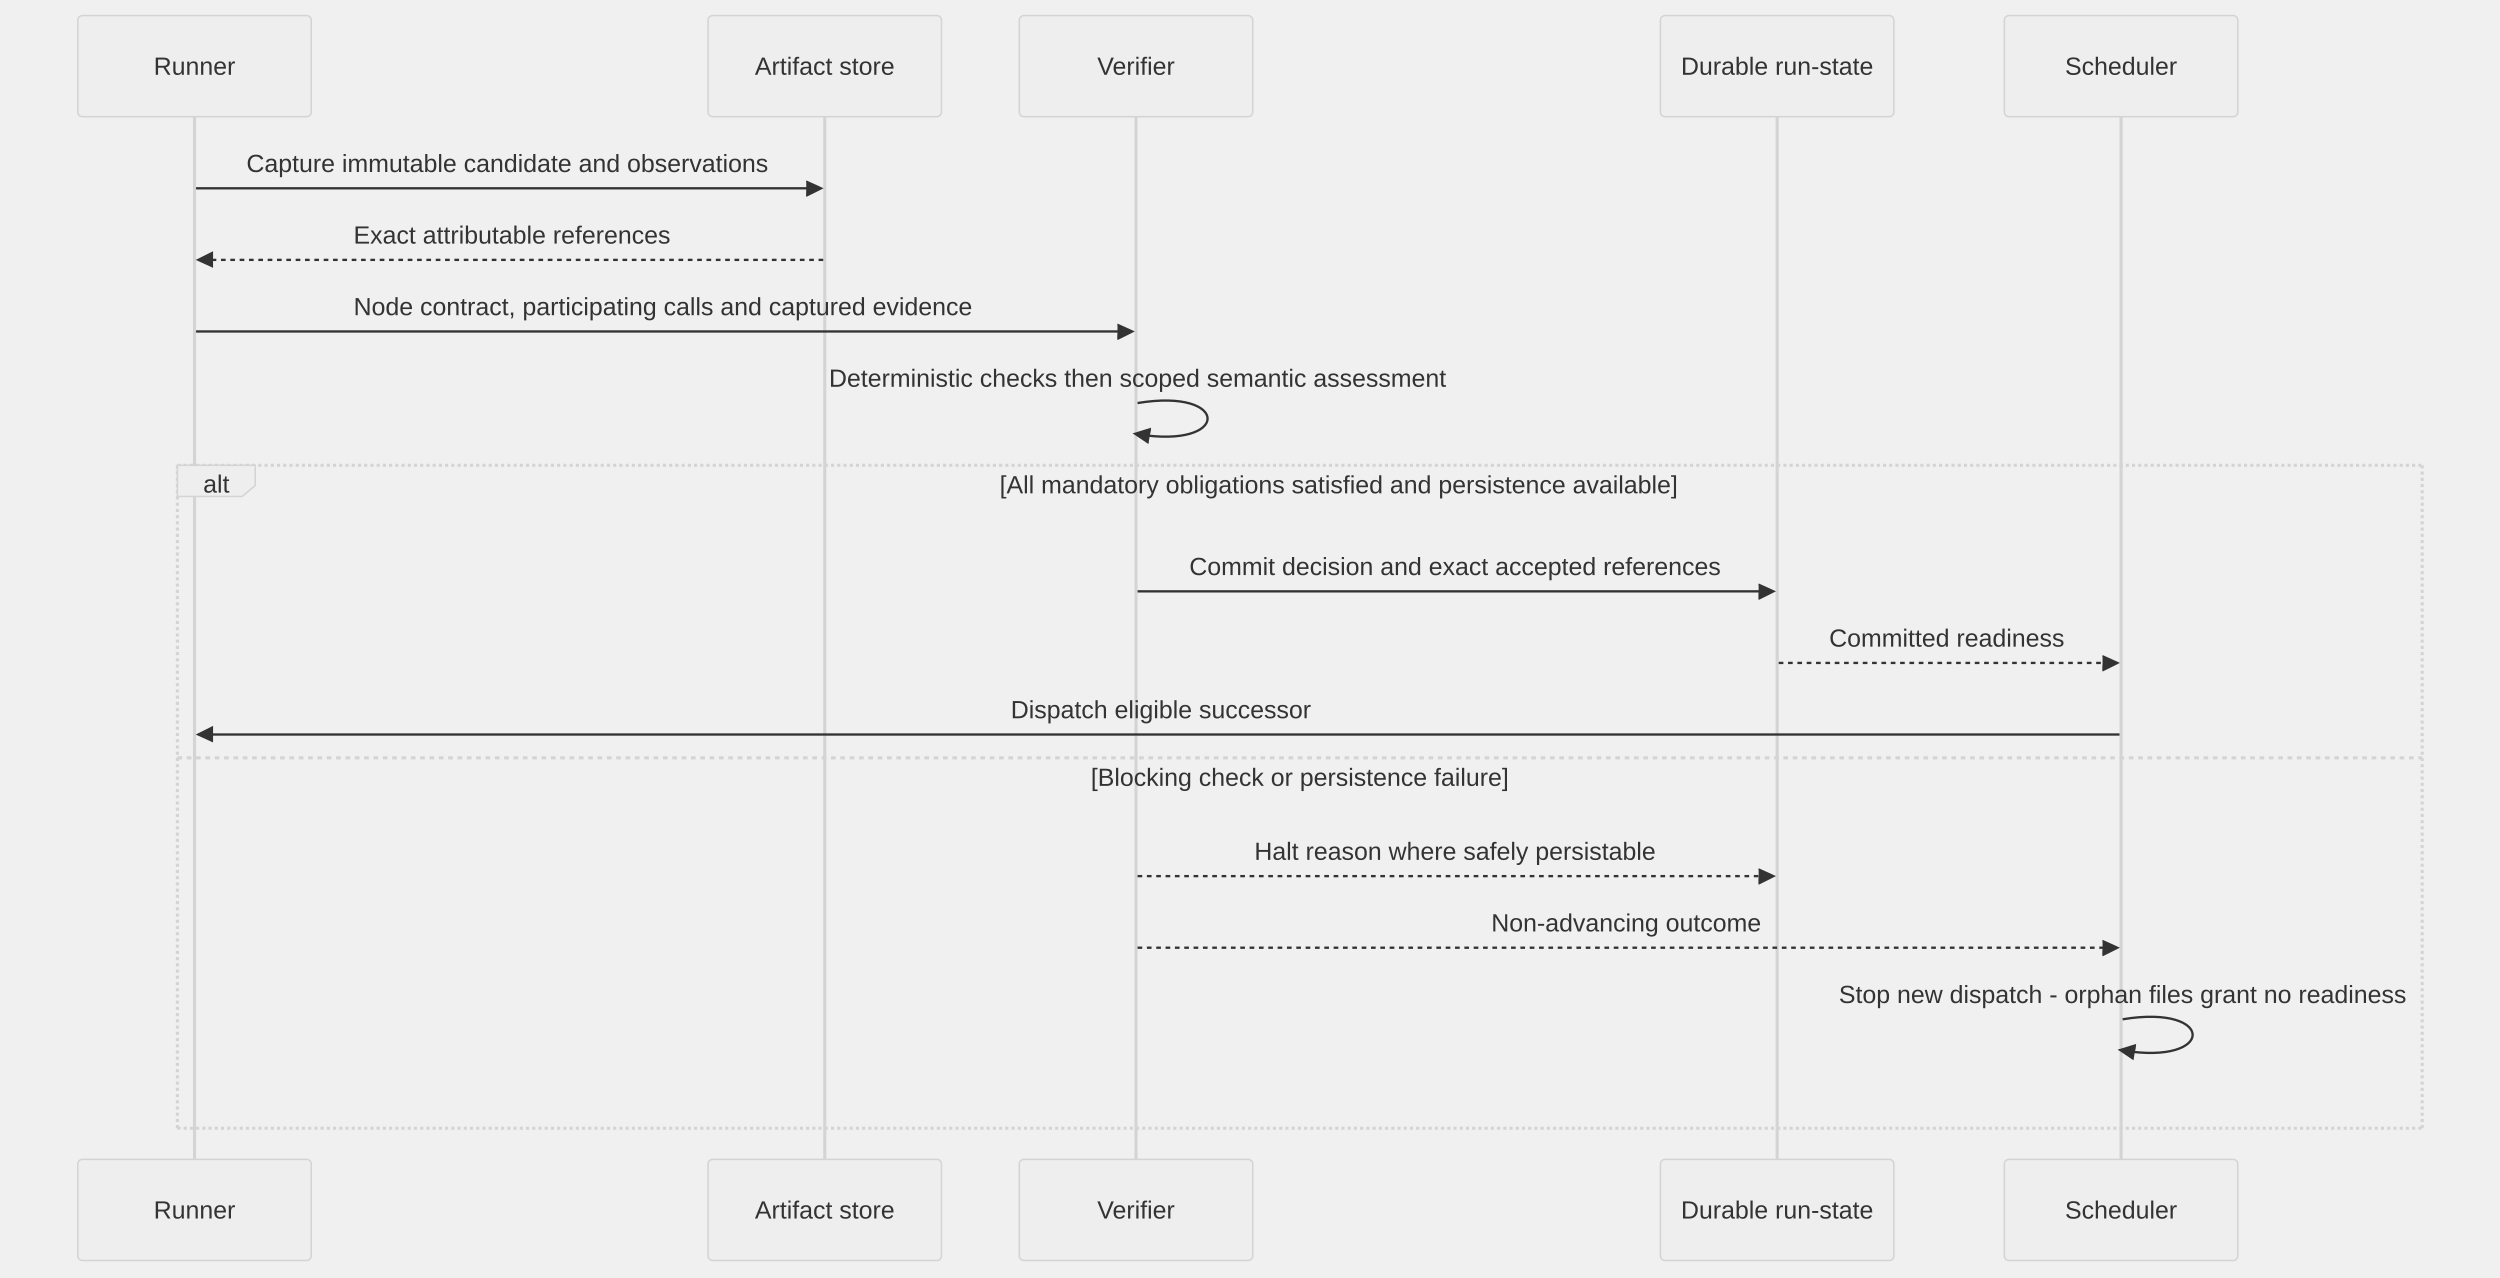
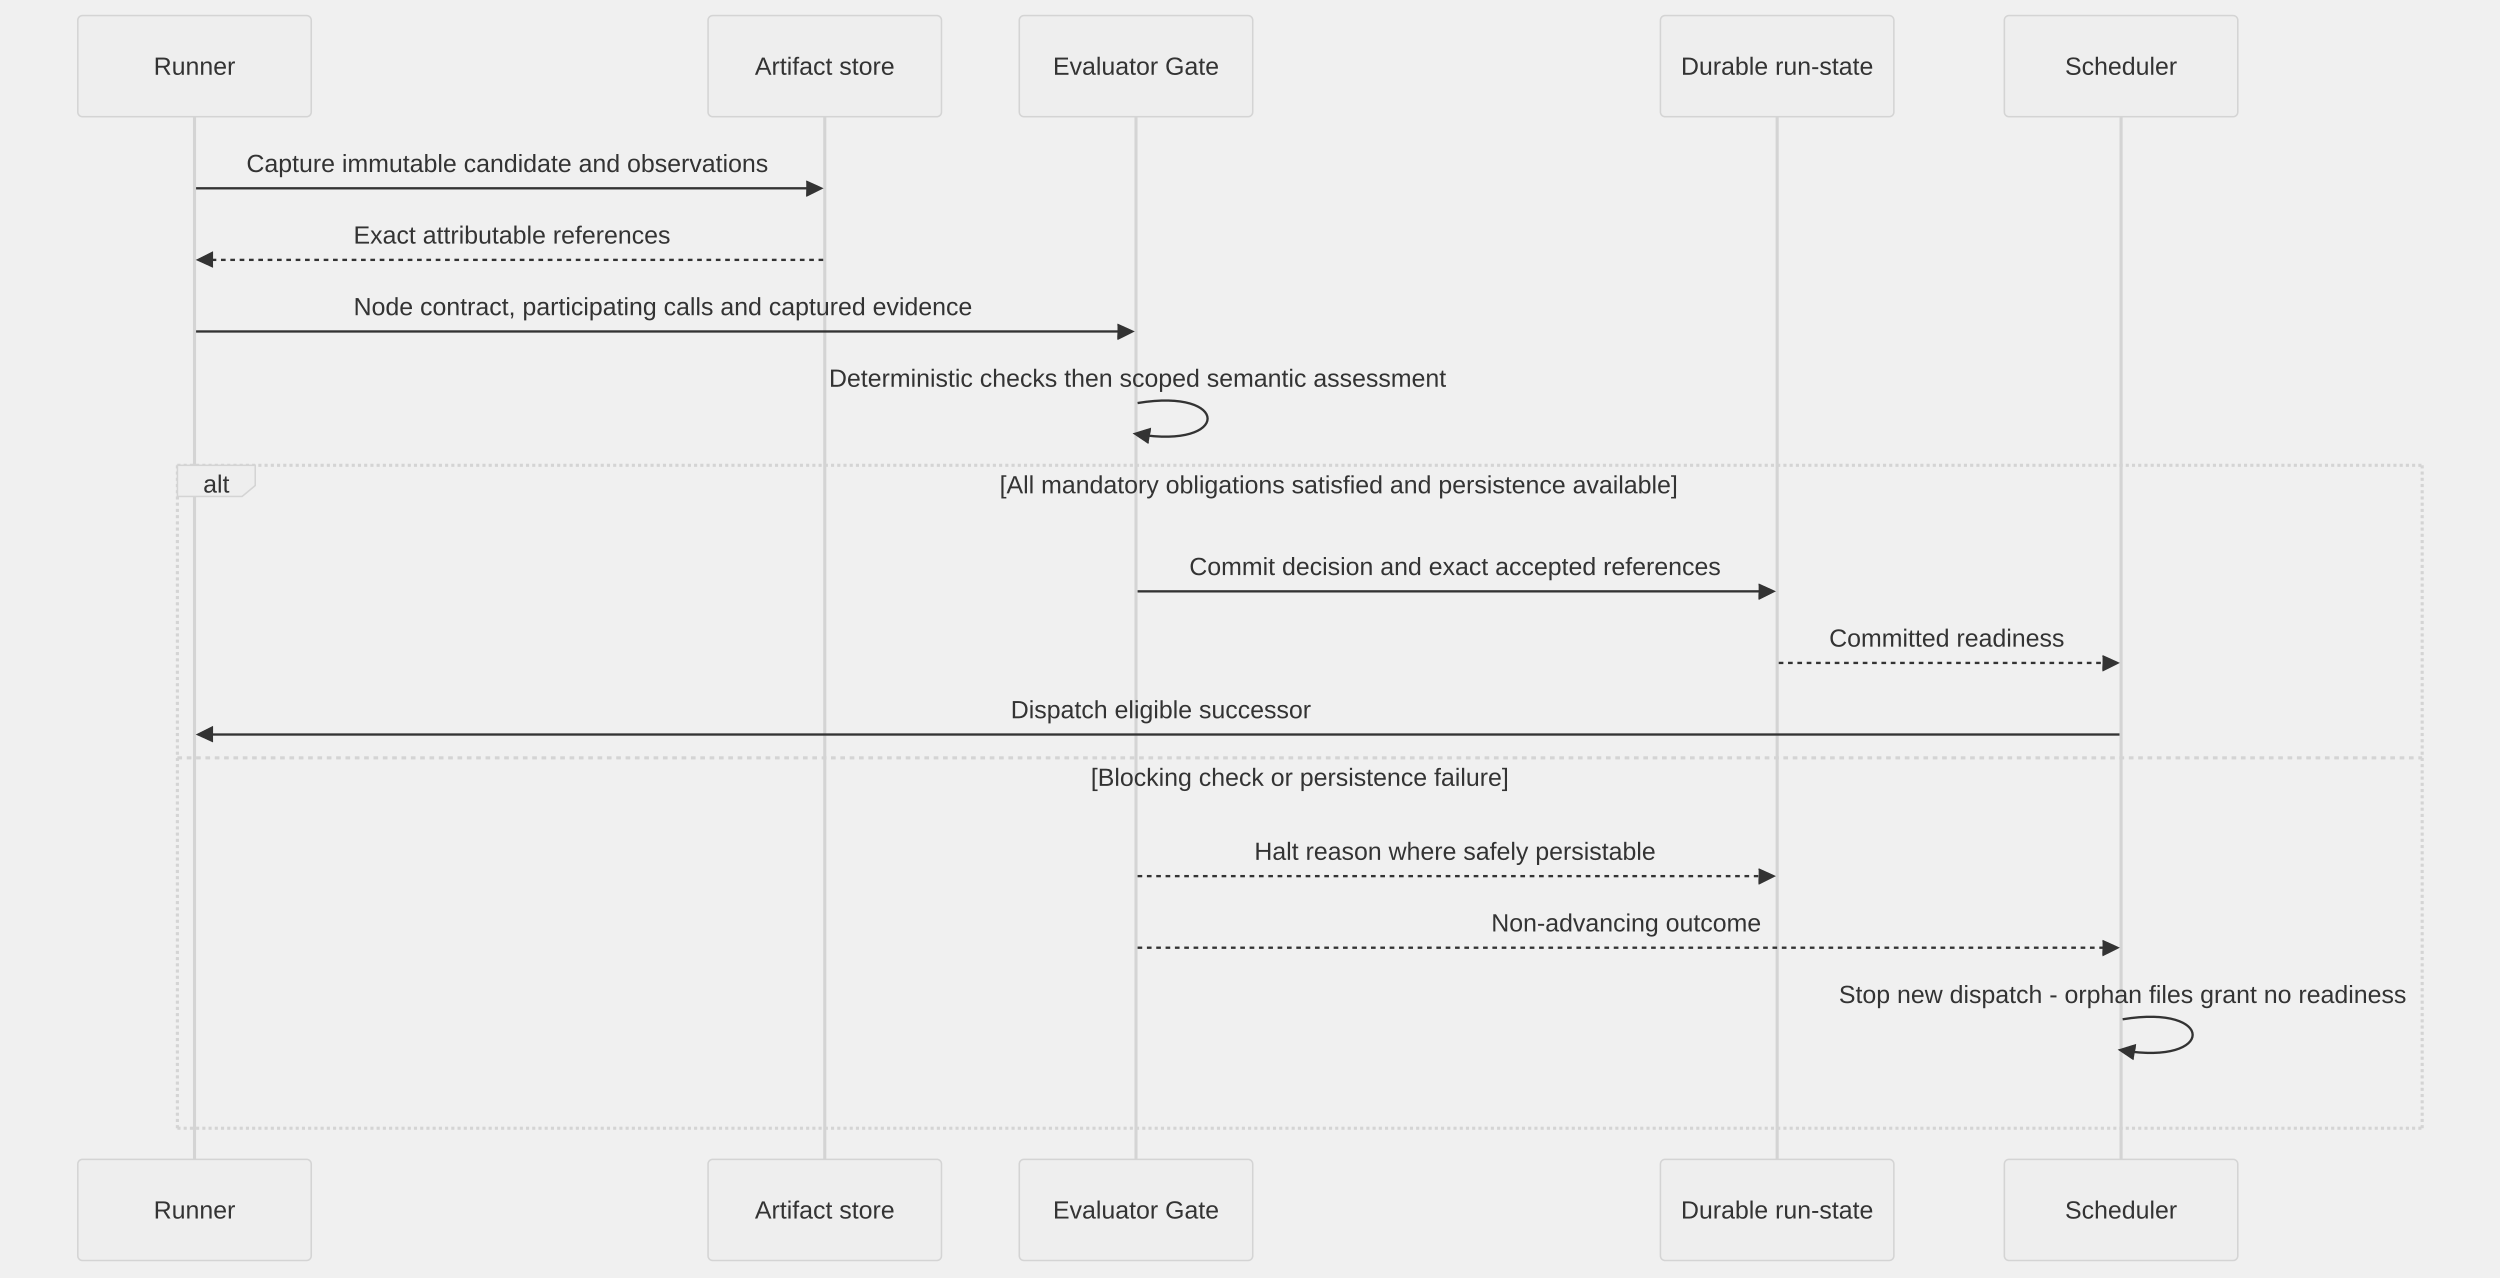
- <svg xmlns="http://www.w3.org/2000/svg" id="diagram13" width="1606.5" height="821" viewBox="-50 -10 1606.5 821" role="graphics-document document" aria-roledescription="sequence">
+ <svg xmlns="http://www.w3.org/2000/svg" id="diagram1" width="1606.5" height="821" viewBox="-50 -10 1606.5 821" role="graphics-document document" aria-roledescription="sequence">
  <g>
    <rect x="1238" y="735" fill="#eaeaea" stroke="#666" width="150" height="65" name="H" rx="3" ry="3" class="actor actor-bottom" />
    <text x="1313" y="767.5" dominant-baseline="central" alignment-baseline="central" class="actor actor-box" style="text-anchor: middle; font-size: 16px; font-weight: 400; font-family: Arial;">
      <tspan x="1313" dy="0">Scheduler</tspan>
    </text>
  </g>
  <g>
    <rect x="1017" y="735" fill="#eaeaea" stroke="#666" width="150" height="65" name="S" rx="3" ry="3" class="actor actor-bottom" />
    <text x="1092" y="767.5" dominant-baseline="central" alignment-baseline="central" class="actor actor-box" style="text-anchor: middle; font-size: 16px; font-weight: 400; font-family: Arial;">
      <tspan x="1092" dy="0">Durable run-state</tspan>
    </text>
  </g>
  <g>
    <rect x="605" y="735" fill="#eaeaea" stroke="#666" width="150" height="65" name="V" rx="3" ry="3" class="actor actor-bottom" />
    <text x="680" y="767.5" dominant-baseline="central" alignment-baseline="central" class="actor actor-box" style="text-anchor: middle; font-size: 16px; font-weight: 400; font-family: Arial;">
-       <tspan x="680" dy="0">Verifier</tspan>
+       <tspan x="680" dy="0">Evaluator Gate</tspan>
    </text>
  </g>
  <g>
    <rect x="405" y="735" fill="#eaeaea" stroke="#666" width="150" height="65" name="F" rx="3" ry="3" class="actor actor-bottom" />
    <text x="480" y="767.5" dominant-baseline="central" alignment-baseline="central" class="actor actor-box" style="text-anchor: middle; font-size: 16px; font-weight: 400; font-family: Arial;">
      <tspan x="480" dy="0">Artifact store</tspan>
    </text>
  </g>
  <g>
    <rect x="0" y="735" fill="#eaeaea" stroke="#666" width="150" height="65" name="R" rx="3" ry="3" class="actor actor-bottom" />
    <text x="75" y="767.5" dominant-baseline="central" alignment-baseline="central" class="actor actor-box" style="text-anchor: middle; font-size: 16px; font-weight: 400; font-family: Arial;">
      <tspan x="75" dy="0">Runner</tspan>
    </text>
  </g>
  <g>
-     <line id="actor12" x1="1313" y1="65" x2="1313" y2="735" class="actor-line 200" stroke-width="0.5px" stroke="#999" name="H" data-et="life-line" data-id="H" />
-     <g id="root-12" data-et="participant" data-type="participant" data-id="H">
+     <line id="actor4" x1="1313" y1="65" x2="1313" y2="735" class="actor-line 200" stroke-width="0.5px" stroke="#999" name="H" data-et="life-line" data-id="H" />
+     <g id="root-4" data-et="participant" data-type="participant" data-id="H">
      <rect x="1238" y="0" fill="#eaeaea" stroke="#666" width="150" height="65" name="H" rx="3" ry="3" class="actor actor-top" />
      <text x="1313" y="32.5" dominant-baseline="central" alignment-baseline="central" class="actor actor-box" style="text-anchor: middle; font-size: 16px; font-weight: 400; font-family: Arial;">
        <tspan x="1313" dy="0">Scheduler</tspan>
      </text>
    </g>
  </g>
  <g>
-     <line id="actor11" x1="1092" y1="65" x2="1092" y2="735" class="actor-line 200" stroke-width="0.5px" stroke="#999" name="S" data-et="life-line" data-id="S" />
-     <g id="root-11" data-et="participant" data-type="participant" data-id="S">
+     <line id="actor3" x1="1092" y1="65" x2="1092" y2="735" class="actor-line 200" stroke-width="0.5px" stroke="#999" name="S" data-et="life-line" data-id="S" />
+     <g id="root-3" data-et="participant" data-type="participant" data-id="S">
      <rect x="1017" y="0" fill="#eaeaea" stroke="#666" width="150" height="65" name="S" rx="3" ry="3" class="actor actor-top" />
      <text x="1092" y="32.5" dominant-baseline="central" alignment-baseline="central" class="actor actor-box" style="text-anchor: middle; font-size: 16px; font-weight: 400; font-family: Arial;">
        <tspan x="1092" dy="0">Durable run-state</tspan>
      </text>
    </g>
  </g>
  <g>
-     <line id="actor10" x1="680" y1="65" x2="680" y2="735" class="actor-line 200" stroke-width="0.5px" stroke="#999" name="V" data-et="life-line" data-id="V" />
-     <g id="root-10" data-et="participant" data-type="participant" data-id="V">
+     <line id="actor2" x1="680" y1="65" x2="680" y2="735" class="actor-line 200" stroke-width="0.5px" stroke="#999" name="V" data-et="life-line" data-id="V" />
+     <g id="root-2" data-et="participant" data-type="participant" data-id="V">
      <rect x="605" y="0" fill="#eaeaea" stroke="#666" width="150" height="65" name="V" rx="3" ry="3" class="actor actor-top" />
      <text x="680" y="32.5" dominant-baseline="central" alignment-baseline="central" class="actor actor-box" style="text-anchor: middle; font-size: 16px; font-weight: 400; font-family: Arial;">
-         <tspan x="680" dy="0">Verifier</tspan>
+         <tspan x="680" dy="0">Evaluator Gate</tspan>
      </text>
    </g>
  </g>
  <g>
-     <line id="actor9" x1="480" y1="65" x2="480" y2="735" class="actor-line 200" stroke-width="0.5px" stroke="#999" name="F" data-et="life-line" data-id="F" />
-     <g id="root-9" data-et="participant" data-type="participant" data-id="F">
+     <line id="actor1" x1="480" y1="65" x2="480" y2="735" class="actor-line 200" stroke-width="0.5px" stroke="#999" name="F" data-et="life-line" data-id="F" />
+     <g id="root-1" data-et="participant" data-type="participant" data-id="F">
      <rect x="405" y="0" fill="#eaeaea" stroke="#666" width="150" height="65" name="F" rx="3" ry="3" class="actor actor-top" />
      <text x="480" y="32.5" dominant-baseline="central" alignment-baseline="central" class="actor actor-box" style="text-anchor: middle; font-size: 16px; font-weight: 400; font-family: Arial;">
        <tspan x="480" dy="0">Artifact store</tspan>
      </text>
    </g>
  </g>
  <g>
-     <line id="actor8" x1="75" y1="65" x2="75" y2="735" class="actor-line 200" stroke-width="0.5px" stroke="#999" name="R" data-et="life-line" data-id="R" />
-     <g id="root-8" data-et="participant" data-type="participant" data-id="R">
+     <line id="actor0" x1="75" y1="65" x2="75" y2="735" class="actor-line 200" stroke-width="0.5px" stroke="#999" name="R" data-et="life-line" data-id="R" />
+     <g id="root-0" data-et="participant" data-type="participant" data-id="R">
      <rect x="0" y="0" fill="#eaeaea" stroke="#666" width="150" height="65" name="R" rx="3" ry="3" class="actor actor-top" />
      <text x="75" y="32.5" dominant-baseline="central" alignment-baseline="central" class="actor actor-box" style="text-anchor: middle; font-size: 16px; font-weight: 400; font-family: Arial;">
        <tspan x="75" dy="0">Runner</tspan>
      </text>
    </g>
  </g>
-   <style>#diagram13{font-family:Arial;font-size:16px;fill:#000000;}@keyframes edge-animation-frame{from{stroke-dashoffset:0;}}@keyframes dash{to{stroke-dashoffset:0;}}#diagram13 .edge-animation-slow{stroke-dasharray:9,5!important;stroke-dashoffset:900;animation:dash 50s linear infinite;stroke-linecap:round;}#diagram13 .edge-animation-fast{stroke-dasharray:9,5!important;stroke-dashoffset:900;animation:dash 20s linear infinite;stroke-linecap:round;}#diagram13 .error-icon{fill:#552222;}#diagram13 .error-text{fill:#552222;stroke:#552222;}#diagram13 .edge-thickness-normal{stroke-width:1px;}#diagram13 .edge-thickness-thick{stroke-width:3.5px;}#diagram13 .edge-pattern-solid{stroke-dasharray:0;}#diagram13 .edge-thickness-invisible{stroke-width:0;fill:none;}#diagram13 .edge-pattern-dashed{stroke-dasharray:3;}#diagram13 .edge-pattern-dotted{stroke-dasharray:2;}#diagram13 .marker{fill:#666;stroke:#666;}#diagram13 .marker.cross{stroke:#666;}#diagram13 svg{font-family:Arial;font-size:16px;}#diagram13 p{margin:0;}#diagram13 .actor{stroke:hsl(0, 0%, 83%);fill:#eee;stroke-width:1;}#diagram13 rect.actor.outer-path[data-look="neo"]{filter:drop-shadow( 1px 2px 2px rgba(185,185,185,1));}#diagram13 rect.note[data-look="neo"]{stroke:#999;fill:#666;filter:drop-shadow( 1px 2px 2px rgba(185,185,185,1));}#diagram13 text.actor&gt;tspan{fill:#333;stroke:none;}#diagram13 .actor-line{stroke:hsl(0, 0%, 83%);}#diagram13 .innerArc{stroke-width:1.5;stroke-dasharray:none;}#diagram13 .messageLine0{stroke-width:1.5;stroke-dasharray:none;stroke:#333;}#diagram13 .messageLine1{stroke-width:1.5;stroke-dasharray:2,2;stroke:#333;}#diagram13 [id$="-arrowhead"] path{fill:#333;stroke:#333;}#diagram13 .sequenceNumber{fill:white;}#diagram13 [id$="-sequencenumber"]{fill:#333;}#diagram13 [id$="-crosshead"] path{fill:#333;stroke:#333;}#diagram13 .messageText{fill:#333;stroke:none;}#diagram13 .labelBox{stroke:hsl(0, 0%, 83%);fill:#eee;filter:none;}#diagram13 .labelText,#diagram13 .labelText&gt;tspan{fill:#333;stroke:none;}#diagram13 .loopText,#diagram13 .loopText&gt;tspan{fill:#333;stroke:none;}#diagram13 .sectionTitle,#diagram13 .sectionTitle&gt;tspan{fill:#333;stroke:none;}#diagram13 .loopLine{stroke-width:2px;stroke-dasharray:2,2;stroke:hsl(0, 0%, 83%);fill:hsl(0, 0%, 83%);}#diagram13 .note{stroke:#999;fill:#666;}#diagram13 .noteText,#diagram13 .noteText&gt;tspan{fill:#fff;stroke:none;font-weight:normal;}#diagram13 .activation0{fill:#f4f4f4;stroke:#666;}#diagram13 .activation1{fill:#f4f4f4;stroke:#666;}#diagram13 .activation2{fill:#f4f4f4;stroke:#666;}#diagram13 .actorPopupMenu{position:absolute;}#diagram13 .actorPopupMenuPanel{position:absolute;fill:#eee;box-shadow:0px 8px 16px 0px rgba(0,0,0,0.2);filter:drop-shadow(3px 5px 2px rgb(0 0 0 / 0.4));}#diagram13 .actor-man circle,#diagram13 line{fill:#eee;stroke-width:2px;}#diagram13 g rect.rect{filter:drop-shadow( 1px 2px 2px rgba(185,185,185,1));stroke:#999;}#diagram13 .node .neo-node{stroke:#999;}#diagram13 [data-look="neo"].node rect,#diagram13 [data-look="neo"].cluster rect,#diagram13 [data-look="neo"].node polygon{stroke:url(#diagram13-gradient);filter:drop-shadow( 1px 2px 2px rgba(185,185,185,1));}#diagram13 [data-look="neo"].swimlane.cluster rect{filter:none;}#diagram13 [data-look="neo"].node path{stroke:url(#diagram13-gradient);stroke-width:1px;}#diagram13 [data-look="neo"].node .outer-path{filter:drop-shadow( 1px 2px 2px rgba(185,185,185,1));}#diagram13 [data-look="neo"].node .neo-line path{stroke:#999;filter:none;}#diagram13 [data-look="neo"].node circle{stroke:url(#diagram13-gradient);filter:drop-shadow( 1px 2px 2px rgba(185,185,185,1));}#diagram13 [data-look="neo"].node circle .state-start{fill:#000000;}#diagram13 [data-look="neo"].icon-shape .icon{fill:url(#diagram13-gradient);filter:drop-shadow( 1px 2px 2px rgba(185,185,185,1));}#diagram13 [data-look="neo"].icon-shape .icon-neo path{stroke:url(#diagram13-gradient);filter:drop-shadow( 1px 2px 2px rgba(185,185,185,1));}#diagram13 :root{--mermaid-font-family:Arial;}</style>
+   <style>#diagram1{font-family:Arial;font-size:16px;fill:#000000;}@keyframes edge-animation-frame{from{stroke-dashoffset:0;}}@keyframes dash{to{stroke-dashoffset:0;}}#diagram1 .edge-animation-slow{stroke-dasharray:9,5!important;stroke-dashoffset:900;animation:dash 50s linear infinite;stroke-linecap:round;}#diagram1 .edge-animation-fast{stroke-dasharray:9,5!important;stroke-dashoffset:900;animation:dash 20s linear infinite;stroke-linecap:round;}#diagram1 .error-icon{fill:#552222;}#diagram1 .error-text{fill:#552222;stroke:#552222;}#diagram1 .edge-thickness-normal{stroke-width:1px;}#diagram1 .edge-thickness-thick{stroke-width:3.5px;}#diagram1 .edge-pattern-solid{stroke-dasharray:0;}#diagram1 .edge-thickness-invisible{stroke-width:0;fill:none;}#diagram1 .edge-pattern-dashed{stroke-dasharray:3;}#diagram1 .edge-pattern-dotted{stroke-dasharray:2;}#diagram1 .marker{fill:#666;stroke:#666;}#diagram1 .marker.cross{stroke:#666;}#diagram1 svg{font-family:Arial;font-size:16px;}#diagram1 p{margin:0;}#diagram1 .actor{stroke:hsl(0, 0%, 83%);fill:#eee;stroke-width:1;}#diagram1 rect.actor.outer-path[data-look="neo"]{filter:drop-shadow( 1px 2px 2px rgba(185,185,185,1));}#diagram1 rect.note[data-look="neo"]{stroke:#999;fill:#666;filter:drop-shadow( 1px 2px 2px rgba(185,185,185,1));}#diagram1 text.actor&gt;tspan{fill:#333;stroke:none;}#diagram1 .actor-line{stroke:hsl(0, 0%, 83%);}#diagram1 .innerArc{stroke-width:1.5;stroke-dasharray:none;}#diagram1 .messageLine0{stroke-width:1.5;stroke-dasharray:none;stroke:#333;}#diagram1 .messageLine1{stroke-width:1.5;stroke-dasharray:2,2;stroke:#333;}#diagram1 [id$="-arrowhead"] path{fill:#333;stroke:#333;}#diagram1 .sequenceNumber{fill:white;}#diagram1 [id$="-sequencenumber"]{fill:#333;}#diagram1 [id$="-crosshead"] path{fill:#333;stroke:#333;}#diagram1 .messageText{fill:#333;stroke:none;}#diagram1 .labelBox{stroke:hsl(0, 0%, 83%);fill:#eee;filter:none;}#diagram1 .labelText,#diagram1 .labelText&gt;tspan{fill:#333;stroke:none;}#diagram1 .loopText,#diagram1 .loopText&gt;tspan{fill:#333;stroke:none;}#diagram1 .sectionTitle,#diagram1 .sectionTitle&gt;tspan{fill:#333;stroke:none;}#diagram1 .loopLine{stroke-width:2px;stroke-dasharray:2,2;stroke:hsl(0, 0%, 83%);fill:hsl(0, 0%, 83%);}#diagram1 .note{stroke:#999;fill:#666;}#diagram1 .noteText,#diagram1 .noteText&gt;tspan{fill:#fff;stroke:none;font-weight:normal;}#diagram1 .activation0{fill:#f4f4f4;stroke:#666;}#diagram1 .activation1{fill:#f4f4f4;stroke:#666;}#diagram1 .activation2{fill:#f4f4f4;stroke:#666;}#diagram1 .actorPopupMenu{position:absolute;}#diagram1 .actorPopupMenuPanel{position:absolute;fill:#eee;box-shadow:0px 8px 16px 0px rgba(0,0,0,0.2);filter:drop-shadow(3px 5px 2px rgb(0 0 0 / 0.4));}#diagram1 .actor-man circle,#diagram1 line{fill:#eee;stroke-width:2px;}#diagram1 g rect.rect{filter:drop-shadow( 1px 2px 2px rgba(185,185,185,1));stroke:#999;}#diagram1 .node .neo-node{stroke:#999;}#diagram1 [data-look="neo"].node rect,#diagram1 [data-look="neo"].cluster rect,#diagram1 [data-look="neo"].node polygon{stroke:url(#diagram1-gradient);filter:drop-shadow( 1px 2px 2px rgba(185,185,185,1));}#diagram1 [data-look="neo"].swimlane.cluster rect{filter:none;}#diagram1 [data-look="neo"].node path{stroke:url(#diagram1-gradient);stroke-width:1px;}#diagram1 [data-look="neo"].node .outer-path{filter:drop-shadow( 1px 2px 2px rgba(185,185,185,1));}#diagram1 [data-look="neo"].node .neo-line path{stroke:#999;filter:none;}#diagram1 [data-look="neo"].node circle{stroke:url(#diagram1-gradient);filter:drop-shadow( 1px 2px 2px rgba(185,185,185,1));}#diagram1 [data-look="neo"].node circle .state-start{fill:#000000;}#diagram1 [data-look="neo"].icon-shape .icon{fill:url(#diagram1-gradient);filter:drop-shadow( 1px 2px 2px rgba(185,185,185,1));}#diagram1 [data-look="neo"].icon-shape .icon-neo path{stroke:url(#diagram1-gradient);filter:drop-shadow( 1px 2px 2px rgba(185,185,185,1));}#diagram1 :root{--mermaid-font-family:Arial;}</style>
  <g />
  <defs>
-     <symbol id="diagram13-computer" width="24" height="24">
+     <symbol id="diagram1-computer" width="24" height="24">
      <path transform="scale(.5)" d="M2 2v13h20v-13h-20zm18 11h-16v-9h16v9zm-10.228 6l.466-1h3.524l.467 1h-4.457zm14.228 3h-24l2-6h2.104l-1.33 4h18.45l-1.297-4h2.073l2 6zm-5-10h-14v-7h14v7z" />
    </symbol>
  </defs>
  <defs>
-     <symbol id="diagram13-database" fill-rule="evenodd" clip-rule="evenodd">
+     <symbol id="diagram1-database" fill-rule="evenodd" clip-rule="evenodd">
      <path transform="scale(.5)" d="M12.258.001l.256.004.255.005.253.008.251.01.249.012.247.015.246.016.242.019.241.02.239.023.236.024.233.027.231.028.229.031.225.032.223.034.22.036.217.038.214.04.211.041.208.043.205.045.201.046.198.048.194.05.191.051.187.053.183.054.18.056.175.057.172.059.168.06.163.061.16.063.155.064.15.066.074.033.073.033.071.034.07.034.069.035.068.035.067.035.066.035.064.036.064.036.062.036.06.036.06.037.058.037.058.037.055.038.055.038.053.038.052.038.051.039.05.039.048.039.047.039.045.04.044.04.043.04.041.04.04.041.039.041.037.041.036.041.034.041.033.042.032.042.03.042.029.042.027.042.026.043.024.043.023.043.021.043.02.043.018.044.017.043.015.044.013.044.012.044.011.045.009.044.007.045.006.045.004.045.002.045.001.045v17l-.001.045-.002.045-.004.045-.006.045-.007.045-.009.044-.011.045-.012.044-.013.044-.015.044-.017.043-.018.044-.02.043-.021.043-.023.043-.024.043-.026.043-.027.042-.029.042-.03.042-.032.042-.033.042-.034.041-.036.041-.037.041-.039.041-.04.041-.041.04-.043.04-.044.04-.045.04-.047.039-.048.039-.05.039-.051.039-.052.038-.053.038-.055.038-.055.038-.058.037-.058.037-.06.037-.06.036-.062.036-.064.036-.064.036-.066.035-.067.035-.068.035-.069.035-.07.034-.071.034-.073.033-.074.033-.15.066-.155.064-.16.063-.163.061-.168.06-.172.059-.175.057-.18.056-.183.054-.187.053-.191.051-.194.05-.198.048-.201.046-.205.045-.208.043-.211.041-.214.04-.217.038-.22.036-.223.034-.225.032-.229.031-.231.028-.233.027-.236.024-.239.023-.241.02-.242.019-.246.016-.247.015-.249.012-.251.01-.253.008-.255.005-.256.004-.258.001-.258-.001-.256-.004-.255-.005-.253-.008-.251-.01-.249-.012-.247-.015-.245-.016-.243-.019-.241-.02-.238-.023-.236-.024-.234-.027-.231-.028-.228-.031-.226-.032-.223-.034-.22-.036-.217-.038-.214-.04-.211-.041-.208-.043-.204-.045-.201-.046-.198-.048-.195-.05-.19-.051-.187-.053-.184-.054-.179-.056-.176-.057-.172-.059-.167-.06-.164-.061-.159-.063-.155-.064-.151-.066-.074-.033-.072-.033-.072-.034-.07-.034-.069-.035-.068-.035-.067-.035-.066-.035-.064-.036-.063-.036-.062-.036-.061-.036-.06-.037-.058-.037-.057-.037-.056-.038-.055-.038-.053-.038-.052-.038-.051-.039-.049-.039-.049-.039-.046-.039-.046-.04-.044-.04-.043-.04-.041-.04-.04-.041-.039-.041-.037-.041-.036-.041-.034-.041-.033-.042-.032-.042-.03-.042-.029-.042-.027-.042-.026-.043-.024-.043-.023-.043-.021-.043-.02-.043-.018-.044-.017-.043-.015-.044-.013-.044-.012-.044-.011-.045-.009-.044-.007-.045-.006-.045-.004-.045-.002-.045-.001-.045v-17l.001-.045.002-.045.004-.045.006-.045.007-.045.009-.044.011-.045.012-.044.013-.044.015-.044.017-.043.018-.044.02-.043.021-.043.023-.043.024-.043.026-.043.027-.042.029-.042.03-.042.032-.042.033-.042.034-.041.036-.041.037-.041.039-.041.04-.041.041-.04.043-.04.044-.04.046-.04.046-.039.049-.039.049-.039.051-.039.052-.038.053-.038.055-.038.056-.038.057-.037.058-.037.06-.037.061-.036.062-.036.063-.036.064-.036.066-.035.067-.035.068-.035.069-.035.07-.034.072-.034.072-.033.074-.033.151-.066.155-.064.159-.063.164-.061.167-.06.172-.059.176-.057.179-.056.184-.054.187-.053.19-.051.195-.05.198-.048.201-.046.204-.045.208-.043.211-.041.214-.04.217-.038.22-.036.223-.034.226-.032.228-.031.231-.028.234-.027.236-.024.238-.023.241-.02.243-.019.245-.016.247-.015.249-.012.251-.01.253-.008.255-.005.256-.004.258-.001.258.001zm-9.258 20.499v.01l.001.021.003.021.004.022.005.021.006.022.007.022.009.023.01.022.011.023.012.023.013.023.015.023.016.024.017.023.018.024.019.024.021.024.022.025.023.024.024.025.052.049.056.05.061.051.066.051.07.051.075.051.079.052.084.052.088.052.092.052.097.052.102.051.105.052.11.052.114.051.119.051.123.051.127.05.131.05.135.05.139.048.144.049.147.047.152.047.155.047.16.045.163.045.167.043.171.043.176.041.178.041.183.039.187.039.19.037.194.035.197.035.202.033.204.031.209.03.212.029.216.027.219.025.222.024.226.021.23.02.233.018.236.016.24.015.243.012.246.01.249.008.253.005.256.004.259.001.26-.001.257-.004.254-.005.25-.008.247-.011.244-.012.241-.014.237-.016.233-.018.231-.021.226-.021.224-.024.22-.026.216-.027.212-.028.21-.031.205-.031.202-.034.198-.034.194-.036.191-.037.187-.039.183-.04.179-.04.175-.042.172-.043.168-.044.163-.045.16-.046.155-.046.152-.047.148-.048.143-.049.139-.049.136-.05.131-.05.126-.05.123-.051.118-.052.114-.051.11-.052.106-.052.101-.052.096-.052.092-.052.088-.053.083-.051.079-.052.074-.052.07-.051.065-.051.06-.051.056-.05.051-.05.023-.024.023-.025.021-.024.02-.024.019-.024.018-.024.017-.024.015-.023.014-.024.013-.023.012-.023.01-.023.01-.022.008-.022.006-.022.006-.022.004-.022.004-.021.001-.021.001-.021v-4.127l-.077.055-.08.053-.083.054-.085.053-.087.052-.09.052-.093.051-.095.05-.097.05-.1.049-.102.049-.105.048-.106.047-.109.047-.111.046-.114.045-.115.045-.118.044-.12.043-.122.042-.124.042-.126.041-.128.04-.13.04-.132.038-.134.038-.135.037-.138.037-.139.035-.142.035-.143.034-.144.033-.147.032-.148.031-.15.03-.151.03-.153.029-.154.027-.156.027-.158.026-.159.025-.161.024-.162.023-.163.022-.165.021-.166.02-.167.019-.169.018-.169.017-.171.016-.173.015-.173.014-.175.013-.175.012-.177.011-.178.01-.179.008-.179.008-.181.006-.182.005-.182.004-.184.003-.184.002h-.37l-.184-.002-.184-.003-.182-.004-.182-.005-.181-.006-.179-.008-.179-.008-.178-.01-.176-.011-.176-.012-.175-.013-.173-.014-.172-.015-.171-.016-.17-.017-.169-.018-.167-.019-.166-.02-.165-.021-.163-.022-.162-.023-.161-.024-.159-.025-.157-.026-.156-.027-.155-.027-.153-.029-.151-.03-.15-.03-.148-.031-.146-.032-.145-.033-.143-.034-.141-.035-.14-.035-.137-.037-.136-.037-.134-.038-.132-.038-.13-.04-.128-.04-.126-.041-.124-.042-.122-.042-.12-.044-.117-.043-.116-.045-.113-.045-.112-.046-.109-.047-.106-.047-.105-.048-.102-.049-.1-.049-.097-.05-.095-.05-.093-.052-.09-.051-.087-.052-.085-.053-.083-.054-.08-.054-.077-.054v4.127zm0-5.654v.011l.001.021.003.021.004.021.005.022.006.022.007.022.009.022.01.022.011.023.012.023.013.023.015.024.016.023.017.024.018.024.019.024.021.024.022.024.023.025.024.024.052.05.056.05.061.05.066.051.07.051.075.052.079.051.084.052.088.052.092.052.097.052.102.052.105.052.11.051.114.051.119.052.123.05.127.051.131.05.135.049.139.049.144.048.147.048.152.047.155.046.16.045.163.045.167.044.171.042.176.042.178.04.183.04.187.038.19.037.194.036.197.034.202.033.204.032.209.03.212.028.216.027.219.025.222.024.226.022.23.02.233.018.236.016.24.014.243.012.246.01.249.008.253.006.256.003.259.001.26-.001.257-.003.254-.006.25-.008.247-.01.244-.012.241-.015.237-.016.233-.018.231-.02.226-.022.224-.024.22-.025.216-.027.212-.029.21-.03.205-.032.202-.033.198-.035.194-.036.191-.037.187-.039.183-.039.179-.041.175-.042.172-.043.168-.044.163-.045.16-.045.155-.047.152-.047.148-.048.143-.048.139-.05.136-.049.131-.05.126-.051.123-.051.118-.051.114-.052.11-.052.106-.052.101-.052.096-.052.092-.052.088-.052.083-.052.079-.052.074-.051.07-.052.065-.051.06-.05.056-.051.051-.049.023-.025.023-.024.021-.025.02-.024.019-.024.018-.024.017-.024.015-.023.014-.023.013-.024.012-.022.01-.023.01-.023.008-.022.006-.022.006-.022.004-.021.004-.022.001-.021.001-.021v-4.139l-.077.054-.08.054-.083.054-.085.052-.087.053-.09.051-.093.051-.095.051-.097.05-.1.049-.102.049-.105.048-.106.047-.109.047-.111.046-.114.045-.115.044-.118.044-.12.044-.122.042-.124.042-.126.041-.128.04-.13.039-.132.039-.134.038-.135.037-.138.036-.139.036-.142.035-.143.033-.144.033-.147.033-.148.031-.15.03-.151.03-.153.028-.154.028-.156.027-.158.026-.159.025-.161.024-.162.023-.163.022-.165.021-.166.02-.167.019-.169.018-.169.017-.171.016-.173.015-.173.014-.175.013-.175.012-.177.011-.178.009-.179.009-.179.007-.181.007-.182.005-.182.004-.184.003-.184.002h-.37l-.184-.002-.184-.003-.182-.004-.182-.005-.181-.007-.179-.007-.179-.009-.178-.009-.176-.011-.176-.012-.175-.013-.173-.014-.172-.015-.171-.016-.17-.017-.169-.018-.167-.019-.166-.02-.165-.021-.163-.022-.162-.023-.161-.024-.159-.025-.157-.026-.156-.027-.155-.028-.153-.028-.151-.03-.15-.03-.148-.031-.146-.033-.145-.033-.143-.033-.141-.035-.14-.036-.137-.036-.136-.037-.134-.038-.132-.039-.13-.039-.128-.04-.126-.041-.124-.042-.122-.043-.12-.043-.117-.044-.116-.044-.113-.046-.112-.046-.109-.046-.106-.047-.105-.048-.102-.049-.1-.049-.097-.05-.095-.051-.093-.051-.09-.051-.087-.053-.085-.052-.083-.054-.08-.054-.077-.054v4.139zm0-5.666v.011l.001.02.003.022.004.021.005.022.006.021.007.022.009.023.01.022.011.023.012.023.013.023.015.023.016.024.017.024.018.023.019.024.021.025.022.024.023.024.024.025.052.05.056.05.061.05.066.051.07.051.075.052.079.051.084.052.088.052.092.052.097.052.102.052.105.051.11.052.114.051.119.051.123.051.127.05.131.05.135.05.139.049.144.048.147.048.152.047.155.046.16.045.163.045.167.043.171.043.176.042.178.04.183.04.187.038.19.037.194.036.197.034.202.033.204.032.209.03.212.028.216.027.219.025.222.024.226.021.23.02.233.018.236.017.24.014.243.012.246.01.249.008.253.006.256.003.259.001.26-.001.257-.003.254-.006.25-.008.247-.01.244-.013.241-.014.237-.016.233-.018.231-.02.226-.022.224-.024.22-.025.216-.027.212-.029.21-.03.205-.032.202-.033.198-.035.194-.036.191-.037.187-.039.183-.039.179-.041.175-.042.172-.043.168-.044.163-.045.16-.045.155-.047.152-.047.148-.048.143-.049.139-.049.136-.049.131-.051.126-.05.123-.051.118-.052.114-.051.11-.052.106-.052.101-.052.096-.052.092-.052.088-.052.083-.052.079-.052.074-.052.07-.051.065-.051.06-.051.056-.05.051-.049.023-.025.023-.025.021-.024.02-.024.019-.024.018-.024.017-.024.015-.023.014-.024.013-.023.012-.023.01-.022.01-.023.008-.022.006-.022.006-.022.004-.022.004-.021.001-.021.001-.021v-4.153l-.077.054-.08.054-.083.053-.085.053-.087.053-.09.051-.093.051-.095.051-.097.05-.1.049-.102.048-.105.048-.106.048-.109.046-.111.046-.114.046-.115.044-.118.044-.12.043-.122.043-.124.042-.126.041-.128.04-.13.039-.132.039-.134.038-.135.037-.138.036-.139.036-.142.034-.143.034-.144.033-.147.032-.148.032-.15.03-.151.03-.153.028-.154.028-.156.027-.158.026-.159.024-.161.024-.162.023-.163.023-.165.021-.166.02-.167.019-.169.018-.169.017-.171.016-.173.015-.173.014-.175.013-.175.012-.177.01-.178.01-.179.009-.179.007-.181.006-.182.006-.182.004-.184.003-.184.001-.185.001-.185-.001-.184-.001-.184-.003-.182-.004-.182-.006-.181-.006-.179-.007-.179-.009-.178-.01-.176-.01-.176-.012-.175-.013-.173-.014-.172-.015-.171-.016-.17-.017-.169-.018-.167-.019-.166-.02-.165-.021-.163-.023-.162-.023-.161-.024-.159-.024-.157-.026-.156-.027-.155-.028-.153-.028-.151-.03-.15-.03-.148-.032-.146-.032-.145-.033-.143-.034-.141-.034-.14-.036-.137-.036-.136-.037-.134-.038-.132-.039-.13-.039-.128-.041-.126-.041-.124-.041-.122-.043-.12-.043-.117-.044-.116-.044-.113-.046-.112-.046-.109-.046-.106-.048-.105-.048-.102-.048-.1-.05-.097-.049-.095-.051-.093-.051-.09-.052-.087-.052-.085-.053-.083-.053-.08-.054-.077-.054v4.153zm8.74-8.179l-.257.004-.254.005-.25.008-.247.011-.244.012-.241.014-.237.016-.233.018-.231.021-.226.022-.224.023-.22.026-.216.027-.212.028-.21.031-.205.032-.202.033-.198.034-.194.036-.191.038-.187.038-.183.04-.179.041-.175.042-.172.043-.168.043-.163.045-.16.046-.155.046-.152.048-.148.048-.143.048-.139.049-.136.05-.131.05-.126.051-.123.051-.118.051-.114.052-.11.052-.106.052-.101.052-.096.052-.092.052-.088.052-.083.052-.079.052-.074.051-.07.052-.065.051-.06.05-.056.05-.051.05-.023.025-.023.024-.021.024-.02.025-.019.024-.018.024-.017.023-.015.024-.014.023-.013.023-.012.023-.01.023-.01.022-.008.022-.006.023-.006.021-.004.022-.004.021-.001.021-.001.021.001.021.001.021.004.021.004.022.006.021.006.023.008.022.01.022.01.023.012.023.013.023.014.023.015.024.017.023.018.024.019.024.02.025.021.024.023.024.023.025.051.05.056.05.06.05.065.051.07.052.074.051.079.052.083.052.088.052.092.052.096.052.101.052.106.052.11.052.114.052.118.051.123.051.126.051.131.05.136.05.139.049.143.048.148.048.152.048.155.046.16.046.163.045.168.043.172.043.175.042.179.041.183.04.187.038.191.038.194.036.198.034.202.033.205.032.21.031.212.028.216.027.22.026.224.023.226.022.231.021.233.018.237.016.241.014.244.012.247.011.25.008.254.005.257.004.26.001.26-.001.257-.004.254-.005.25-.008.247-.011.244-.012.241-.014.237-.016.233-.018.231-.021.226-.022.224-.023.22-.026.216-.027.212-.028.21-.031.205-.032.202-.033.198-.034.194-.036.191-.038.187-.038.183-.04.179-.041.175-.042.172-.043.168-.043.163-.045.16-.046.155-.046.152-.048.148-.048.143-.048.139-.049.136-.05.131-.05.126-.051.123-.051.118-.051.114-.052.11-.052.106-.052.101-.052.096-.052.092-.052.088-.052.083-.052.079-.052.074-.051.07-.052.065-.051.06-.05.056-.05.051-.05.023-.025.023-.024.021-.024.02-.025.019-.024.018-.024.017-.023.015-.024.014-.023.013-.023.012-.023.01-.023.01-.022.008-.022.006-.023.006-.021.004-.022.004-.021.001-.021.001-.021-.001-.021-.001-.021-.004-.021-.004-.022-.006-.021-.006-.023-.008-.022-.01-.022-.01-.023-.012-.023-.013-.023-.014-.023-.015-.024-.017-.023-.018-.024-.019-.024-.02-.025-.021-.024-.023-.024-.023-.025-.051-.05-.056-.05-.06-.05-.065-.051-.07-.052-.074-.051-.079-.052-.083-.052-.088-.052-.092-.052-.096-.052-.101-.052-.106-.052-.11-.052-.114-.052-.118-.051-.123-.051-.126-.051-.131-.05-.136-.05-.139-.049-.143-.048-.148-.048-.152-.048-.155-.046-.16-.046-.163-.045-.168-.043-.172-.043-.175-.042-.179-.041-.183-.04-.187-.038-.191-.038-.194-.036-.198-.034-.202-.033-.205-.032-.21-.031-.212-.028-.216-.027-.22-.026-.224-.023-.226-.022-.231-.021-.233-.018-.237-.016-.241-.014-.244-.012-.247-.011-.25-.008-.254-.005-.257-.004-.26-.001-.26.001z" />
    </symbol>
  </defs>
  <defs>
-     <symbol id="diagram13-clock" width="24" height="24">
+     <symbol id="diagram1-clock" width="24" height="24">
      <path transform="scale(.5)" d="M12 2c5.514 0 10 4.486 10 10s-4.486 10-10 10-10-4.486-10-10 4.486-10 10-10zm0-2c-6.627 0-12 5.373-12 12s5.373 12 12 12 12-5.373 12-12-5.373-12-12-12zm5.848 12.459c.202.038.202.333.001.372-1.907.361-6.045 1.111-6.547 1.111-.719 0-1.301-.582-1.301-1.301 0-.512.77-5.447 1.125-7.445.034-.192.312-.181.343.014l.985 6.238 5.394 1.011z" />
    </symbol>
  </defs>
  <defs>
-     <marker id="diagram13-arrowhead" refX="7.9" refY="5" markerUnits="userSpaceOnUse" markerWidth="12" markerHeight="12" orient="auto-start-reverse">
+     <marker id="diagram1-arrowhead" refX="7.9" refY="5" markerUnits="userSpaceOnUse" markerWidth="12" markerHeight="12" orient="auto-start-reverse">
      <path d="M -1 0 L 10 5 L 0 10 z" />
    </marker>
  </defs>
  <defs>
-     <marker id="diagram13-crosshead" markerWidth="15" markerHeight="8" orient="auto" refX="4" refY="4.5">
+     <marker id="diagram1-crosshead" markerWidth="15" markerHeight="8" orient="auto" refX="4" refY="4.5">
      <path fill="none" stroke="#000000" stroke-width="1pt" d="M 1,2 L 6,7 M 6,2 L 1,7" style="stroke-dasharray: 0, 0;" />
    </marker>
  </defs>
  <defs>
-     <marker id="diagram13-filled-head" refX="15.5" refY="7" markerWidth="20" markerHeight="28" orient="auto">
+     <marker id="diagram1-filled-head" refX="15.5" refY="7" markerWidth="20" markerHeight="28" orient="auto">
      <path d="M 18,7 L9,13 L14,7 L9,1 Z" />
    </marker>
  </defs>
  <defs>
-     <marker id="diagram13-sequencenumber" refX="15" refY="15" markerWidth="60" markerHeight="40" orient="auto">
+     <marker id="diagram1-sequencenumber" refX="15" refY="15" markerWidth="60" markerHeight="40" orient="auto">
      <circle cx="15" cy="15" r="6" />
    </marker>
  </defs>
  <defs>
-     <marker id="diagram13-solidTopArrowHead" refX="7.9" refY="7.25" markerUnits="userSpaceOnUse" markerWidth="12" markerHeight="12" orient="auto-start-reverse">
+     <marker id="diagram1-solidTopArrowHead" refX="7.9" refY="7.25" markerUnits="userSpaceOnUse" markerWidth="12" markerHeight="12" orient="auto-start-reverse">
      <path d="M 0 0 L 10 8 L 0 8 z" />
    </marker>
  </defs>
  <defs>
-     <marker id="diagram13-solidBottomArrowHead" refX="7.9" refY="0.75" markerUnits="userSpaceOnUse" markerWidth="12" markerHeight="12" orient="auto-start-reverse">
+     <marker id="diagram1-solidBottomArrowHead" refX="7.9" refY="0.75" markerUnits="userSpaceOnUse" markerWidth="12" markerHeight="12" orient="auto-start-reverse">
      <path d="M 0 0 L 10 0 L 0 8 z" />
    </marker>
  </defs>
  <defs>
-     <marker id="diagram13-stickTopArrowHead" refX="7.5" refY="7" markerUnits="userSpaceOnUse" markerWidth="12" markerHeight="12" orient="auto-start-reverse">
+     <marker id="diagram1-stickTopArrowHead" refX="7.5" refY="7" markerUnits="userSpaceOnUse" markerWidth="12" markerHeight="12" orient="auto-start-reverse">
      <path d="M 0 0 L 7 7" stroke="black" stroke-width="1.5" fill="none" />
    </marker>
  </defs>
  <defs>
-     <marker id="diagram13-stickBottomArrowHead" refX="7.5" refY="0" markerUnits="userSpaceOnUse" markerWidth="12" markerHeight="12" orient="auto-start-reverse">
+     <marker id="diagram1-stickBottomArrowHead" refX="7.5" refY="0" markerUnits="userSpaceOnUse" markerWidth="12" markerHeight="12" orient="auto-start-reverse">
      <path d="M 0 7 L 7 0" stroke="black" stroke-width="1.5" fill="none" />
    </marker>
  </defs>
  <g data-et="control-structure" data-id="i12">
    <line x1="64" y1="289" x2="1506.5" y2="289" class="loopLine" />
    <line x1="1506.5" y1="289" x2="1506.5" y2="715" class="loopLine" />
    <line x1="64" y1="715" x2="1506.5" y2="715" class="loopLine" />
    <line x1="64" y1="289" x2="64" y2="715" class="loopLine" />
    <line x1="64" y1="477" x2="1506.5" y2="477" class="loopLine" style="stroke-dasharray: 3, 3;" />
    <polygon points="64,289 114,289 114,302 105.6,309 64,309" class="labelBox" />
    <text x="89" y="302" text-anchor="middle" dominant-baseline="middle" alignment-baseline="middle" class="labelText" style="font-family: Arial; font-size: 16px; font-weight: 400;">alt</text>
    <text x="810.25" y="307" text-anchor="middle" class="loopText" style="font-family: Arial; font-size: 16px; font-weight: 400;">
      <tspan x="810.25">[All mandatory obligations satisfied and persistence available]</tspan>
    </text>
    <text x="785.25" y="495" text-anchor="middle" class="sectionTitle" style="font-family: Arial; font-size: 16px; font-weight: 400;">[Blocking check or persistence failure]</text>
  </g>
  <text x="276" y="80" text-anchor="middle" dominant-baseline="middle" alignment-baseline="middle" class="messageText" dy="1em" style="font-family: Arial; font-size: 16px; font-weight: 400;">Capture immutable candidate and observations</text>
-   <line x1="76" y1="111" x2="476" y2="111" class="messageLine0" data-et="message" data-id="i0" data-from="R" data-to="F" stroke-width="2" stroke="none" marker-end="url(#diagram13-arrowhead)" style="fill: none;" />
+   <line x1="76" y1="111" x2="476" y2="111" class="messageLine0" data-et="message" data-id="i0" data-from="R" data-to="F" stroke-width="2" stroke="none" marker-end="url(#diagram1-arrowhead)" style="fill: none;" />
  <text x="279" y="126" text-anchor="middle" dominant-baseline="middle" alignment-baseline="middle" class="messageText" dy="1em" style="font-family: Arial; font-size: 16px; font-weight: 400;">Exact attributable references</text>
-   <line x1="479" y1="157" x2="79" y2="157" class="messageLine1" data-et="message" data-id="i1" data-from="F" data-to="R" stroke-width="2" stroke="none" marker-end="url(#diagram13-arrowhead)" style="stroke-dasharray: 3, 3; fill: none;" />
+   <line x1="479" y1="157" x2="79" y2="157" class="messageLine1" data-et="message" data-id="i1" data-from="F" data-to="R" stroke-width="2" stroke="none" marker-end="url(#diagram1-arrowhead)" style="stroke-dasharray: 3, 3; fill: none;" />
  <text x="376" y="172" text-anchor="middle" dominant-baseline="middle" alignment-baseline="middle" class="messageText" dy="1em" style="font-family: Arial; font-size: 16px; font-weight: 400;">Node contract, participating calls and captured evidence</text>
-   <line x1="76" y1="203" x2="676" y2="203" class="messageLine0" data-et="message" data-id="i2" data-from="R" data-to="V" stroke-width="2" stroke="none" marker-end="url(#diagram13-arrowhead)" style="fill: none;" />
+   <line x1="76" y1="203" x2="676" y2="203" class="messageLine0" data-et="message" data-id="i2" data-from="R" data-to="V" stroke-width="2" stroke="none" marker-end="url(#diagram1-arrowhead)" style="fill: none;" />
  <text x="681" y="218" text-anchor="middle" dominant-baseline="middle" alignment-baseline="middle" class="messageText" dy="1em" style="font-family: Arial; font-size: 16px; font-weight: 400;">Deterministic checks then scoped semantic assessment</text>
-   <path d="M 681,249 C 741,239 741,279 681,269" class="messageLine0" data-et="message" data-id="i3" data-from="V" data-to="V" stroke-width="2" stroke="none" marker-end="url(#diagram13-arrowhead)" style="fill: none;" />
+   <path d="M 681,249 C 741,239 741,279 681,269" class="messageLine0" data-et="message" data-id="i3" data-from="V" data-to="V" stroke-width="2" stroke="none" marker-end="url(#diagram1-arrowhead)" style="fill: none;" />
  <text x="885" y="339" text-anchor="middle" dominant-baseline="middle" alignment-baseline="middle" class="messageText" dy="1em" style="font-family: Arial; font-size: 16px; font-weight: 400;">Commit decision and exact accepted references</text>
-   <line x1="681" y1="370" x2="1088" y2="370" class="messageLine0" data-et="message" data-id="i5" data-from="V" data-to="S" stroke-width="2" stroke="none" marker-end="url(#diagram13-arrowhead)" style="fill: none;" />
+   <line x1="681" y1="370" x2="1088" y2="370" class="messageLine0" data-et="message" data-id="i5" data-from="V" data-to="S" stroke-width="2" stroke="none" marker-end="url(#diagram1-arrowhead)" style="fill: none;" />
  <text x="1201" y="385" text-anchor="middle" dominant-baseline="middle" alignment-baseline="middle" class="messageText" dy="1em" style="font-family: Arial; font-size: 16px; font-weight: 400;">Committed readiness</text>
-   <line x1="1093" y1="416" x2="1309" y2="416" class="messageLine1" data-et="message" data-id="i6" data-from="S" data-to="H" stroke-width="2" stroke="none" marker-end="url(#diagram13-arrowhead)" style="stroke-dasharray: 3, 3; fill: none;" />
+   <line x1="1093" y1="416" x2="1309" y2="416" class="messageLine1" data-et="message" data-id="i6" data-from="S" data-to="H" stroke-width="2" stroke="none" marker-end="url(#diagram1-arrowhead)" style="stroke-dasharray: 3, 3; fill: none;" />
  <text x="696" y="431" text-anchor="middle" dominant-baseline="middle" alignment-baseline="middle" class="messageText" dy="1em" style="font-family: Arial; font-size: 16px; font-weight: 400;">Dispatch eligible successor</text>
-   <line x1="1312" y1="462" x2="79" y2="462" class="messageLine0" data-et="message" data-id="i7" data-from="H" data-to="R" stroke-width="2" stroke="none" marker-end="url(#diagram13-arrowhead)" style="fill: none;" />
+   <line x1="1312" y1="462" x2="79" y2="462" class="messageLine0" data-et="message" data-id="i7" data-from="H" data-to="R" stroke-width="2" stroke="none" marker-end="url(#diagram1-arrowhead)" style="fill: none;" />
  <text x="885" y="522" text-anchor="middle" dominant-baseline="middle" alignment-baseline="middle" class="messageText" dy="1em" style="font-family: Arial; font-size: 16px; font-weight: 400;">Halt reason where safely persistable</text>
-   <line x1="681" y1="553" x2="1088" y2="553" class="messageLine1" data-et="message" data-id="i9" data-from="V" data-to="S" stroke-width="2" stroke="none" marker-end="url(#diagram13-arrowhead)" style="stroke-dasharray: 3, 3; fill: none;" />
+   <line x1="681" y1="553" x2="1088" y2="553" class="messageLine1" data-et="message" data-id="i9" data-from="V" data-to="S" stroke-width="2" stroke="none" marker-end="url(#diagram1-arrowhead)" style="stroke-dasharray: 3, 3; fill: none;" />
  <text x="995" y="568" text-anchor="middle" dominant-baseline="middle" alignment-baseline="middle" class="messageText" dy="1em" style="font-family: Arial; font-size: 16px; font-weight: 400;">Non-advancing outcome</text>
-   <line x1="681" y1="599" x2="1309" y2="599" class="messageLine1" data-et="message" data-id="i10" data-from="V" data-to="H" stroke-width="2" stroke="none" marker-end="url(#diagram13-arrowhead)" style="stroke-dasharray: 3, 3; fill: none;" />
+   <line x1="681" y1="599" x2="1309" y2="599" class="messageLine1" data-et="message" data-id="i10" data-from="V" data-to="H" stroke-width="2" stroke="none" marker-end="url(#diagram1-arrowhead)" style="stroke-dasharray: 3, 3; fill: none;" />
  <text x="1314" y="614" text-anchor="middle" dominant-baseline="middle" alignment-baseline="middle" class="messageText" dy="1em" style="font-family: Arial; font-size: 16px; font-weight: 400;">Stop new dispatch - orphan files grant no readiness</text>
-   <path d="M 1314,645 C 1374,635 1374,675 1314,665" class="messageLine0" data-et="message" data-id="i11" data-from="H" data-to="H" stroke-width="2" stroke="none" marker-end="url(#diagram13-arrowhead)" style="fill: none;" />
+   <path d="M 1314,645 C 1374,635 1374,675 1314,665" class="messageLine0" data-et="message" data-id="i11" data-from="H" data-to="H" stroke-width="2" stroke="none" marker-end="url(#diagram1-arrowhead)" style="fill: none;" />
</svg>
